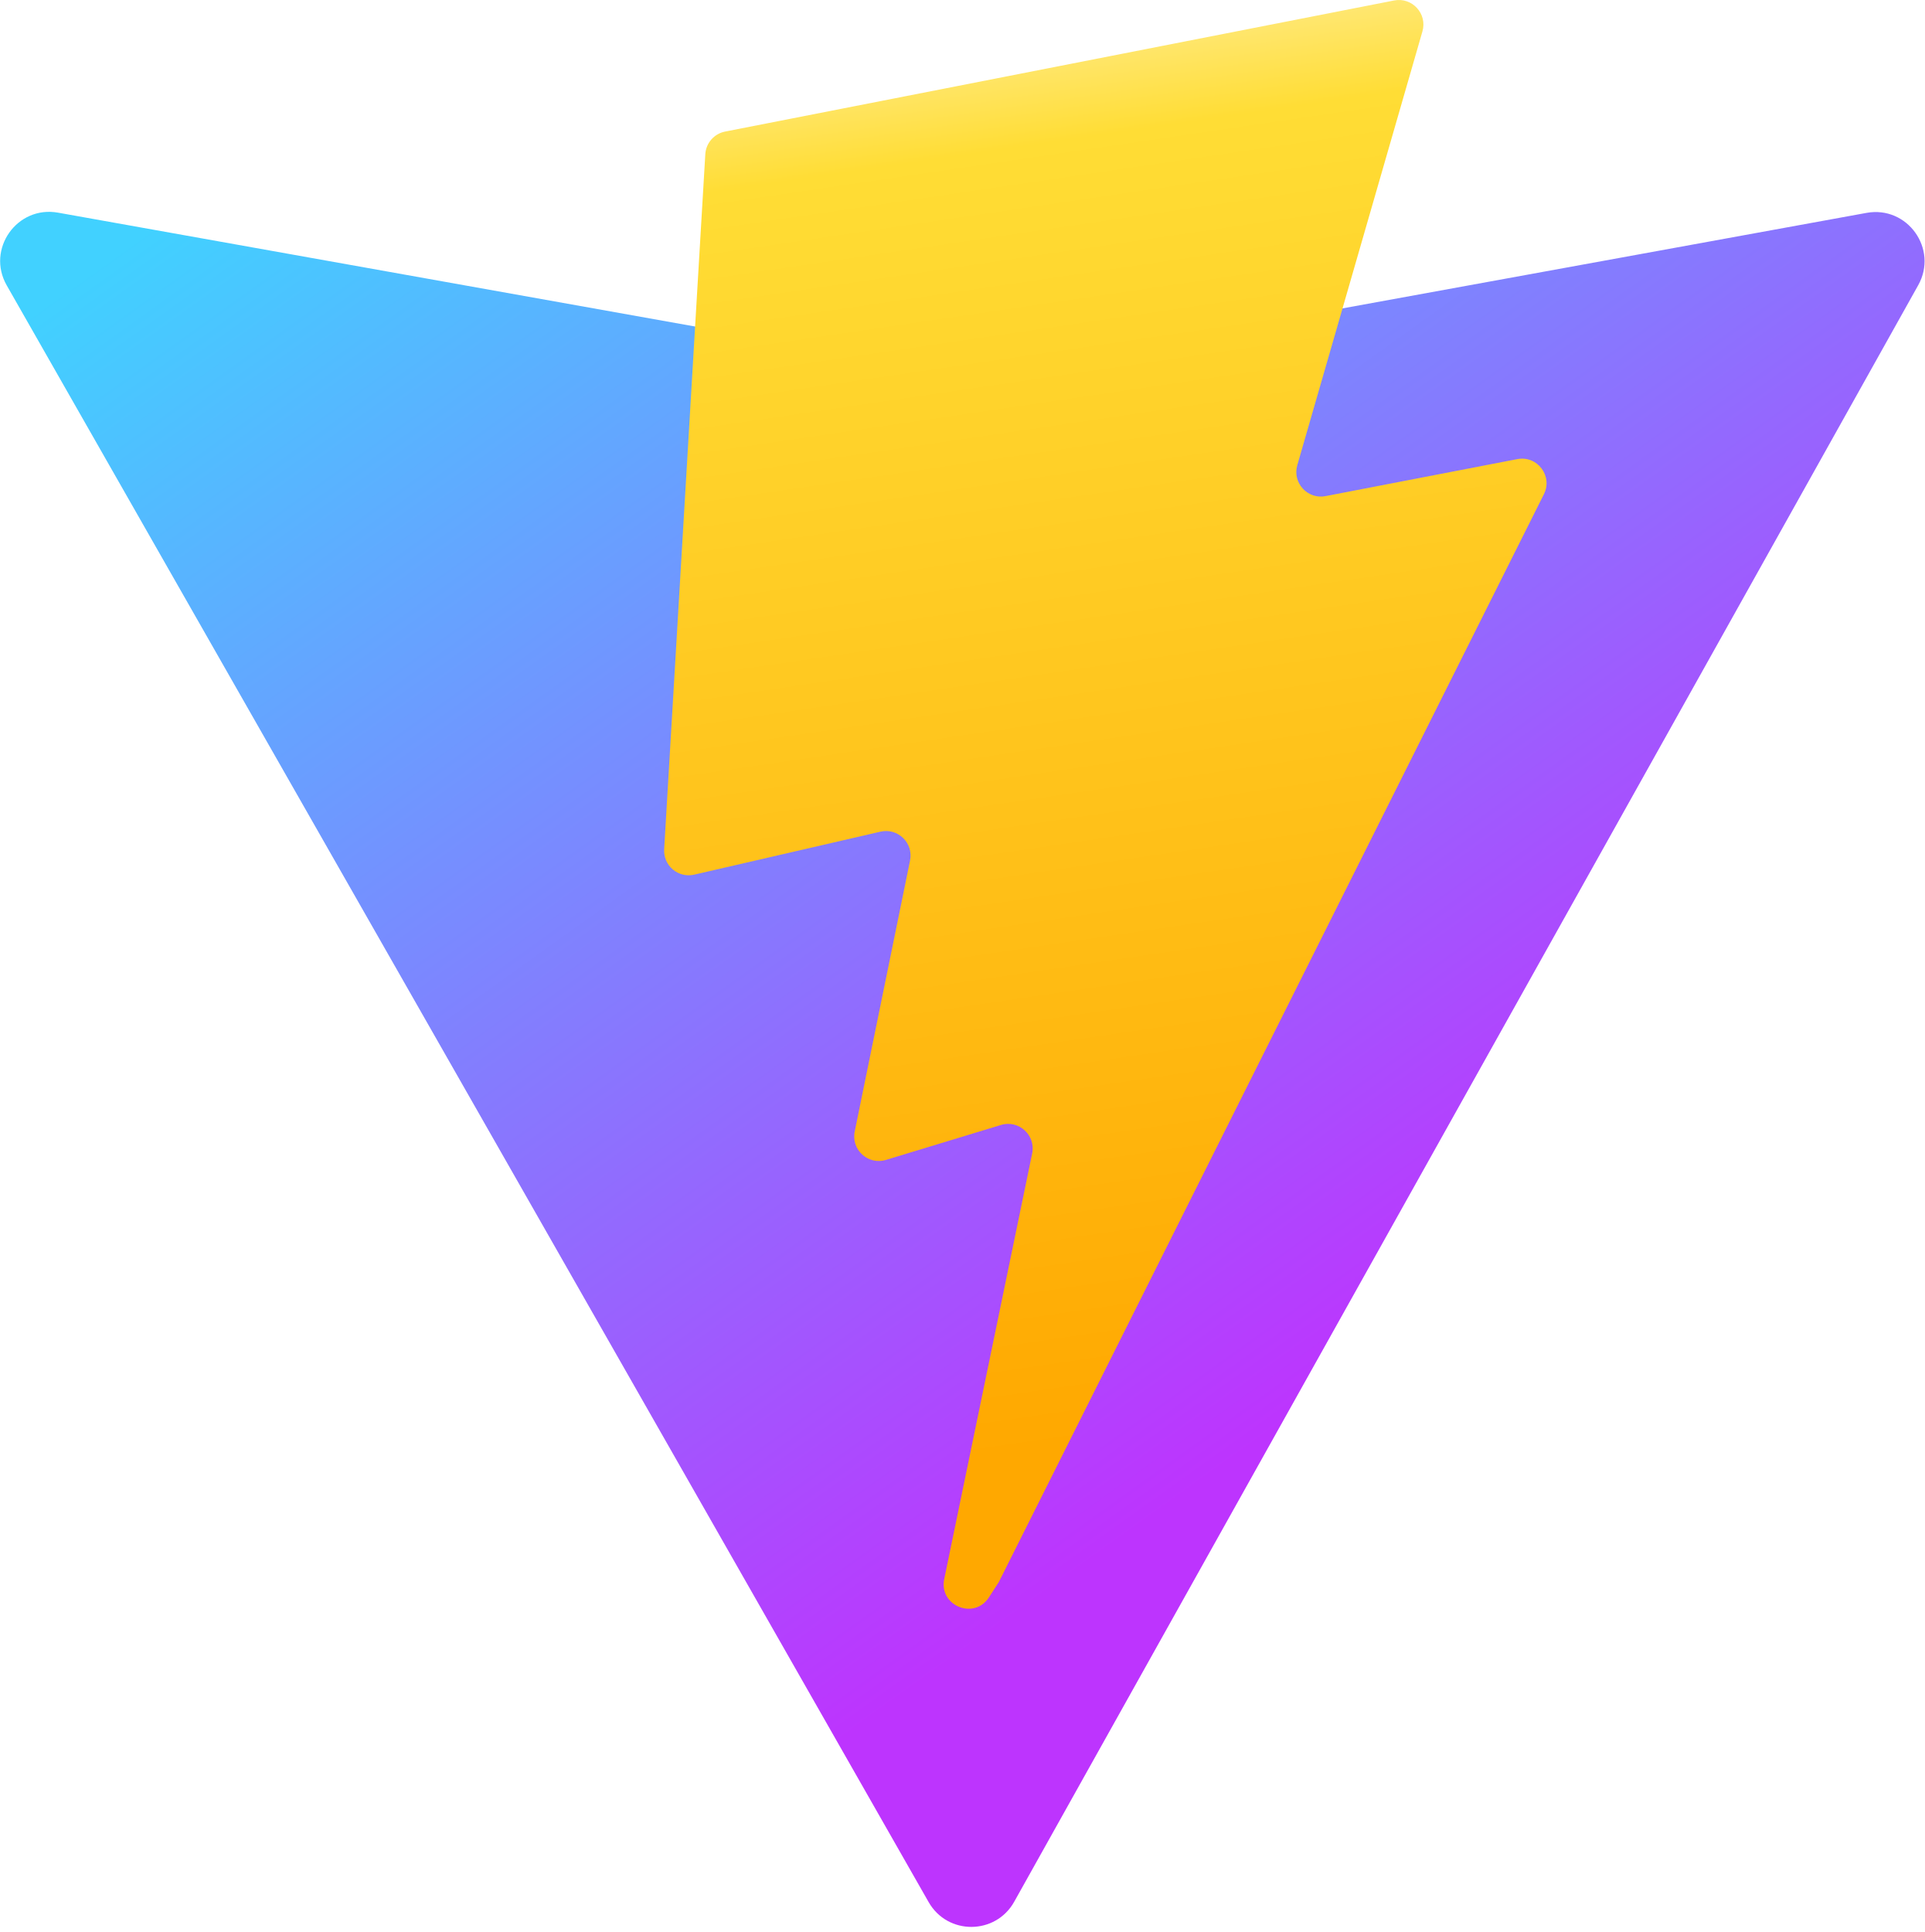
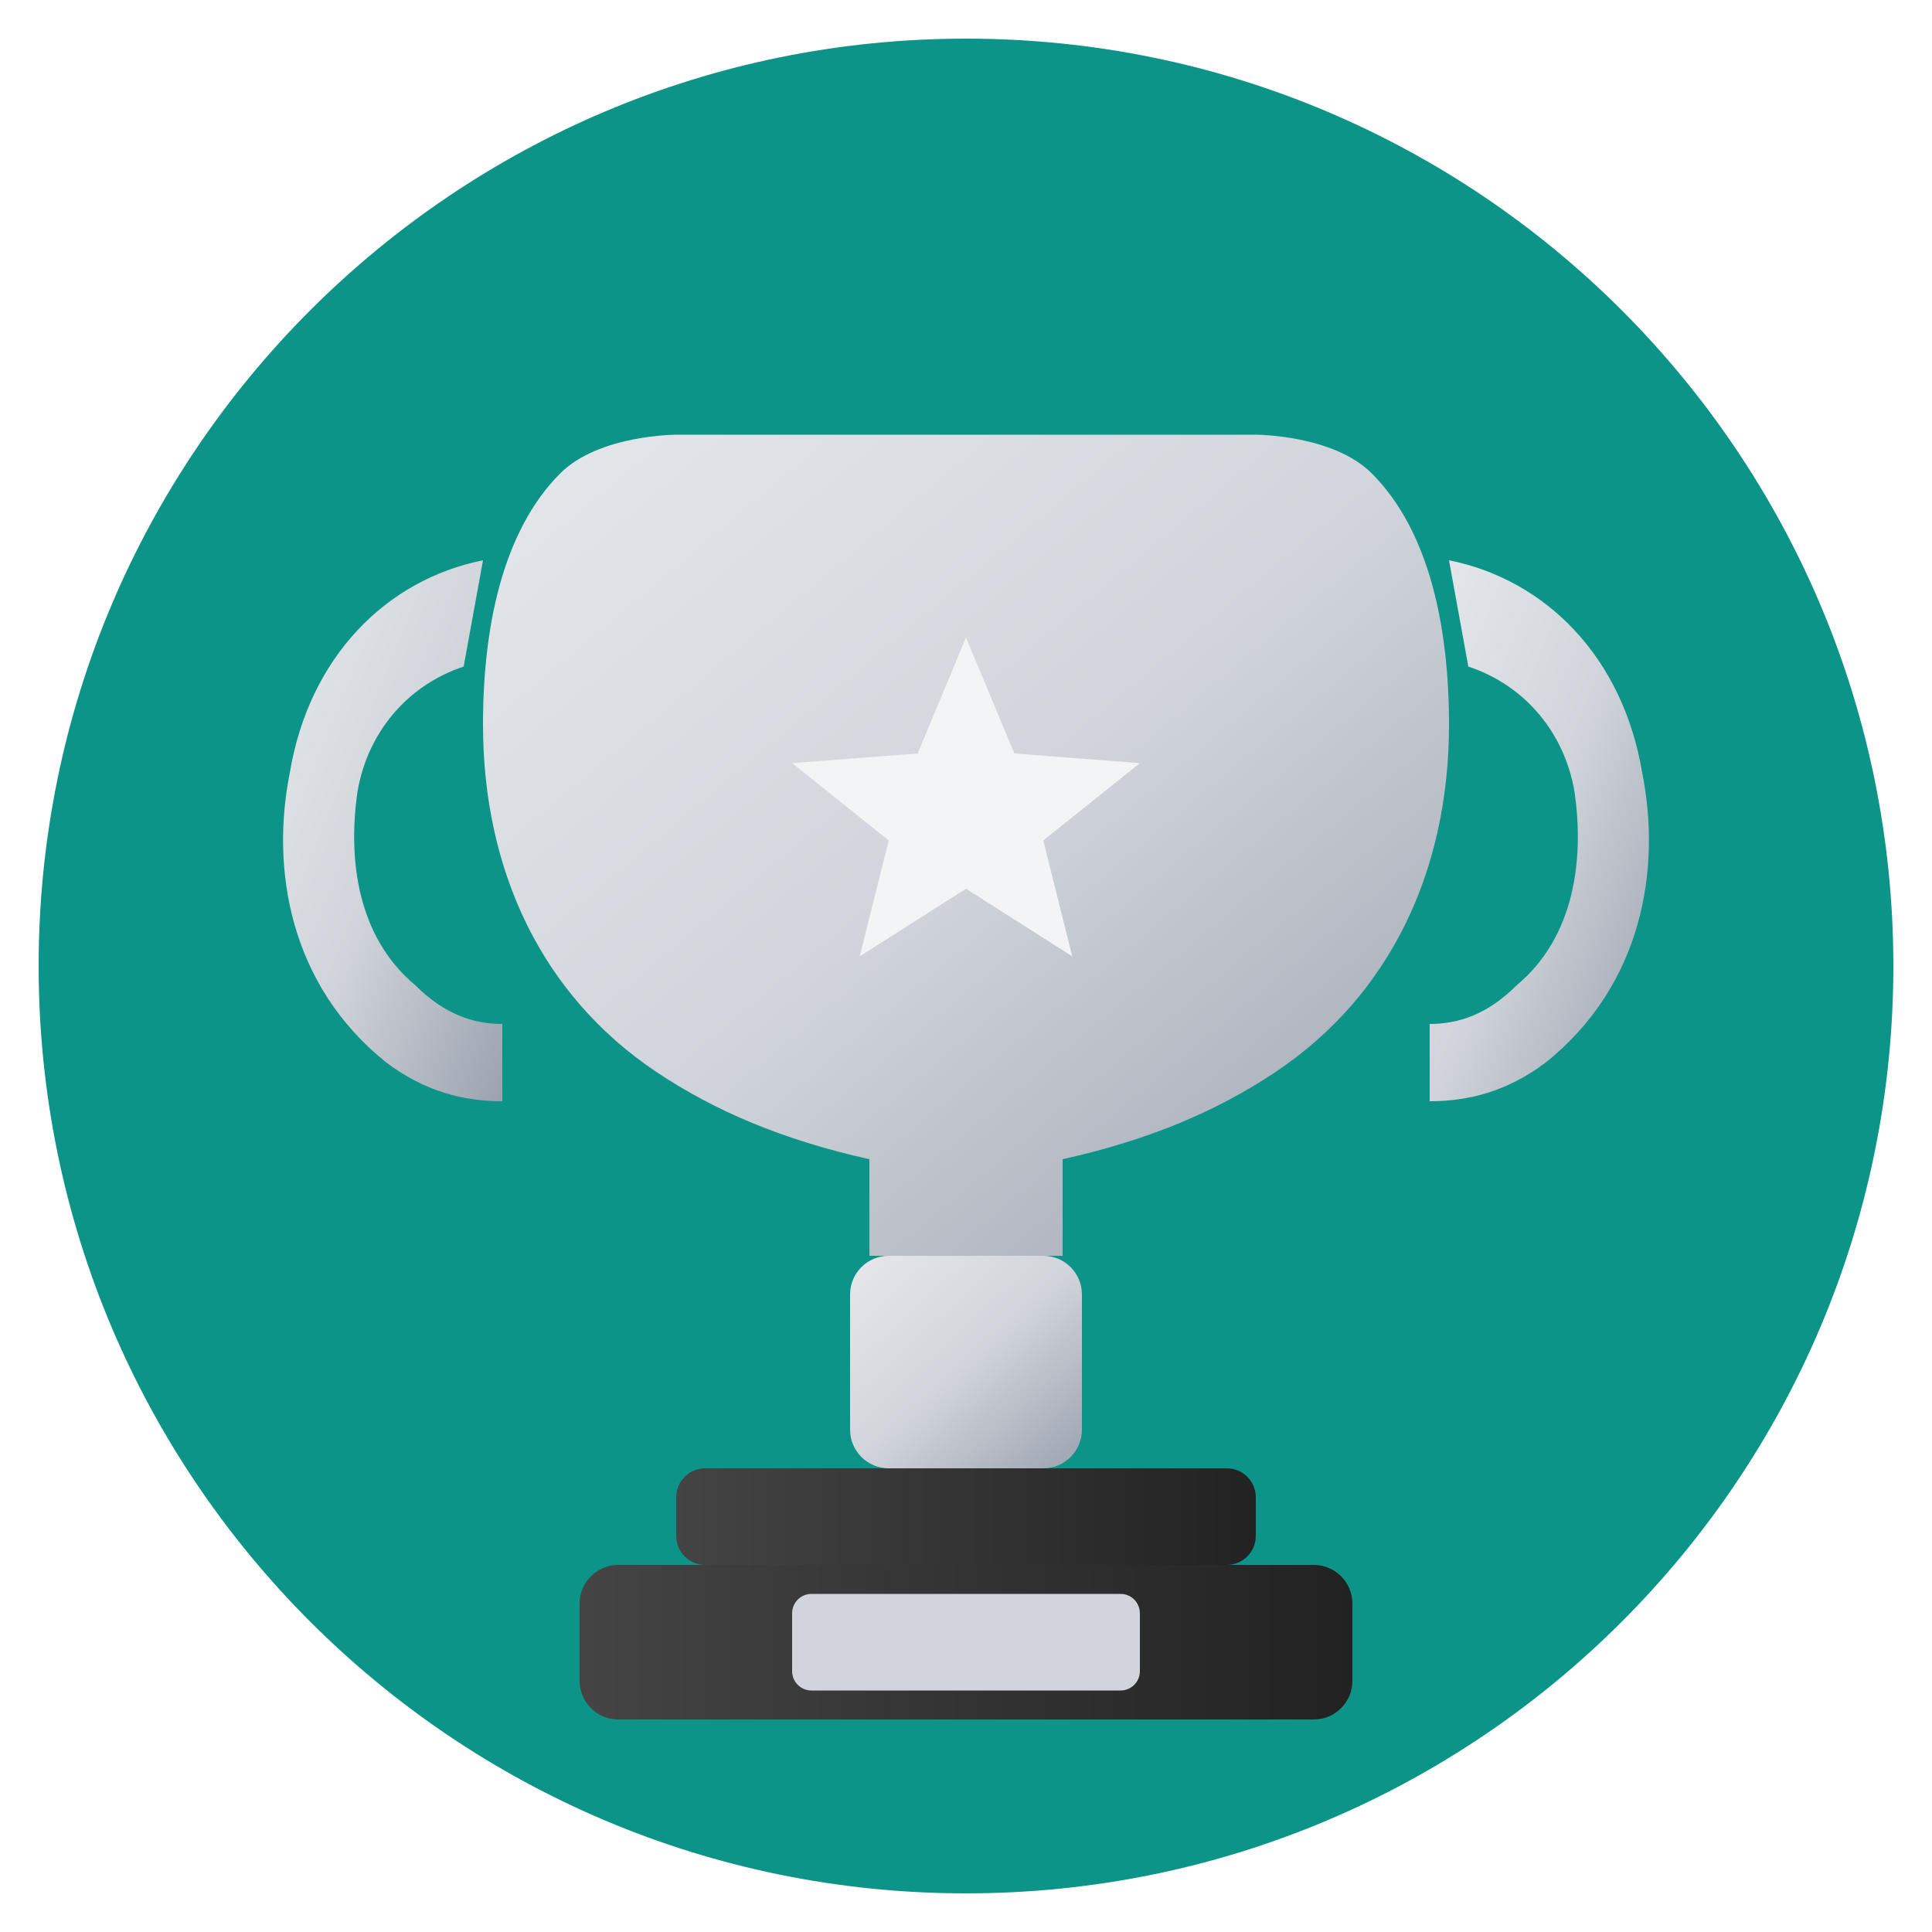
- <svg xmlns="http://www.w3.org/2000/svg" aria-hidden="true" role="img" class="iconify iconify--logos" width="31.88" height="32" preserveAspectRatio="xMidYMid meet" viewBox="0 0 256 257">
+ <svg xmlns="http://www.w3.org/2000/svg" width="200" height="200" viewBox="0 0 200 200">
  <defs>
-     <linearGradient id="IconifyId1813088fe1fbc01fb466" x1="-.828%" x2="57.636%" y1="7.652%" y2="78.411%">
-       <stop offset="0%" stop-color="#41D1FF" />
-       <stop offset="100%" stop-color="#BD34FE" />
+     <linearGradient id="trophy-silver" x1="0%" y1="0%" x2="100%" y2="100%">
+       <stop offset="0%" stop-color="#E5E7EB" />
+       <stop offset="50%" stop-color="#D1D5DB" />
+       <stop offset="100%" stop-color="#9CA3AF" />
    </linearGradient>
-     <linearGradient id="IconifyId1813088fe1fbc01fb467" x1="43.376%" x2="50.316%" y1="2.242%" y2="89.03%">
-       <stop offset="0%" stop-color="#FFEA83" />
-       <stop offset="8.333%" stop-color="#FFDD35" />
-       <stop offset="100%" stop-color="#FFA800" />
+     <linearGradient id="base" x1="0%" y1="0%" x2="100%" y2="0%">
+       <stop offset="0%" stop-color="#444" />
+       <stop offset="100%" stop-color="#222" />
    </linearGradient>
  </defs>
-   <path fill="url(#IconifyId1813088fe1fbc01fb466)" d="M255.153 37.938L134.897 252.976c-2.483 4.44-8.862 4.466-11.382.048L.875 37.958c-2.746-4.814 1.371-10.646 6.827-9.67l120.385 21.517a6.537 6.537 0 0 0 2.322-.004l117.867-21.483c5.438-.991 9.574 4.796 6.877 9.62Z" />
-   <path fill="url(#IconifyId1813088fe1fbc01fb467)" d="M185.432.063L96.44 17.501a3.268 3.268 0 0 0-2.634 3.014l-5.474 92.456a3.268 3.268 0 0 0 3.997 3.378l24.777-5.718c2.318-.535 4.413 1.507 3.936 3.838l-7.361 36.047c-.495 2.426 1.782 4.5 4.151 3.78l15.304-4.649c2.372-.72 4.652 1.36 4.15 3.788l-11.698 56.621c-.732 3.542 3.979 5.473 5.943 2.437l1.313-2.028l72.516-144.72c1.215-2.423-.88-5.186-3.54-4.672l-25.505 4.922c-2.396.462-4.435-1.77-3.759-4.114l16.646-57.705c.677-2.35-1.37-4.583-3.769-4.113Z" />
+   <circle cx="100" cy="100" r="96" fill="#0D9488" />
+   <path d="     M70 45 H130     C130 45 138 45 142 49     C148 55 150 65 150 75     C150 90 144 103 132 111     C126 115 119 118 110 120     V130 H90 V120     C81 118 74 115 68 111     C56 103 50 90 50 75     C50 65 52 55 58 49     C62 45 70 45 70 45 Z   " fill="url(#trophy-silver)" />
+   <path d="     M50 58     C40 60 32 68 30 80     C28 90 30 102 40 110     C44 113 48 114 52 114     V106     C49 106 46 105 43 102     C37 97 36 89 37 82     C38 76 42 71 48 69 Z   " fill="url(#trophy-silver)" />
+   <path d="     M150 58     C160 60 168 68 170 80     C172 90 170 102 160 110     C156 113 152 114 148 114     V106     C151 106 154 105 157 102     C163 97 164 89 163 82     C162 76 158 71 152 69 Z   " fill="url(#trophy-silver)" />
+   <rect x="88" y="130" width="24" height="22" rx="4" fill="url(#trophy-silver)" />
+   <rect x="70" y="152" width="60" height="10" rx="3" fill="url(#base)" />
+   <rect x="60" y="162" width="80" height="16" rx="4" fill="url(#base)" />
+   <rect x="82" y="165" width="36" height="10" rx="2" fill="#D1D5DB" />
+   <path d="     M100 66     L105 78     L118 79     L108 87     L111 99     L100 92     L89 99     L92 87     L82 79     L95 78 Z   " fill="#F3F4F6" />
</svg>
